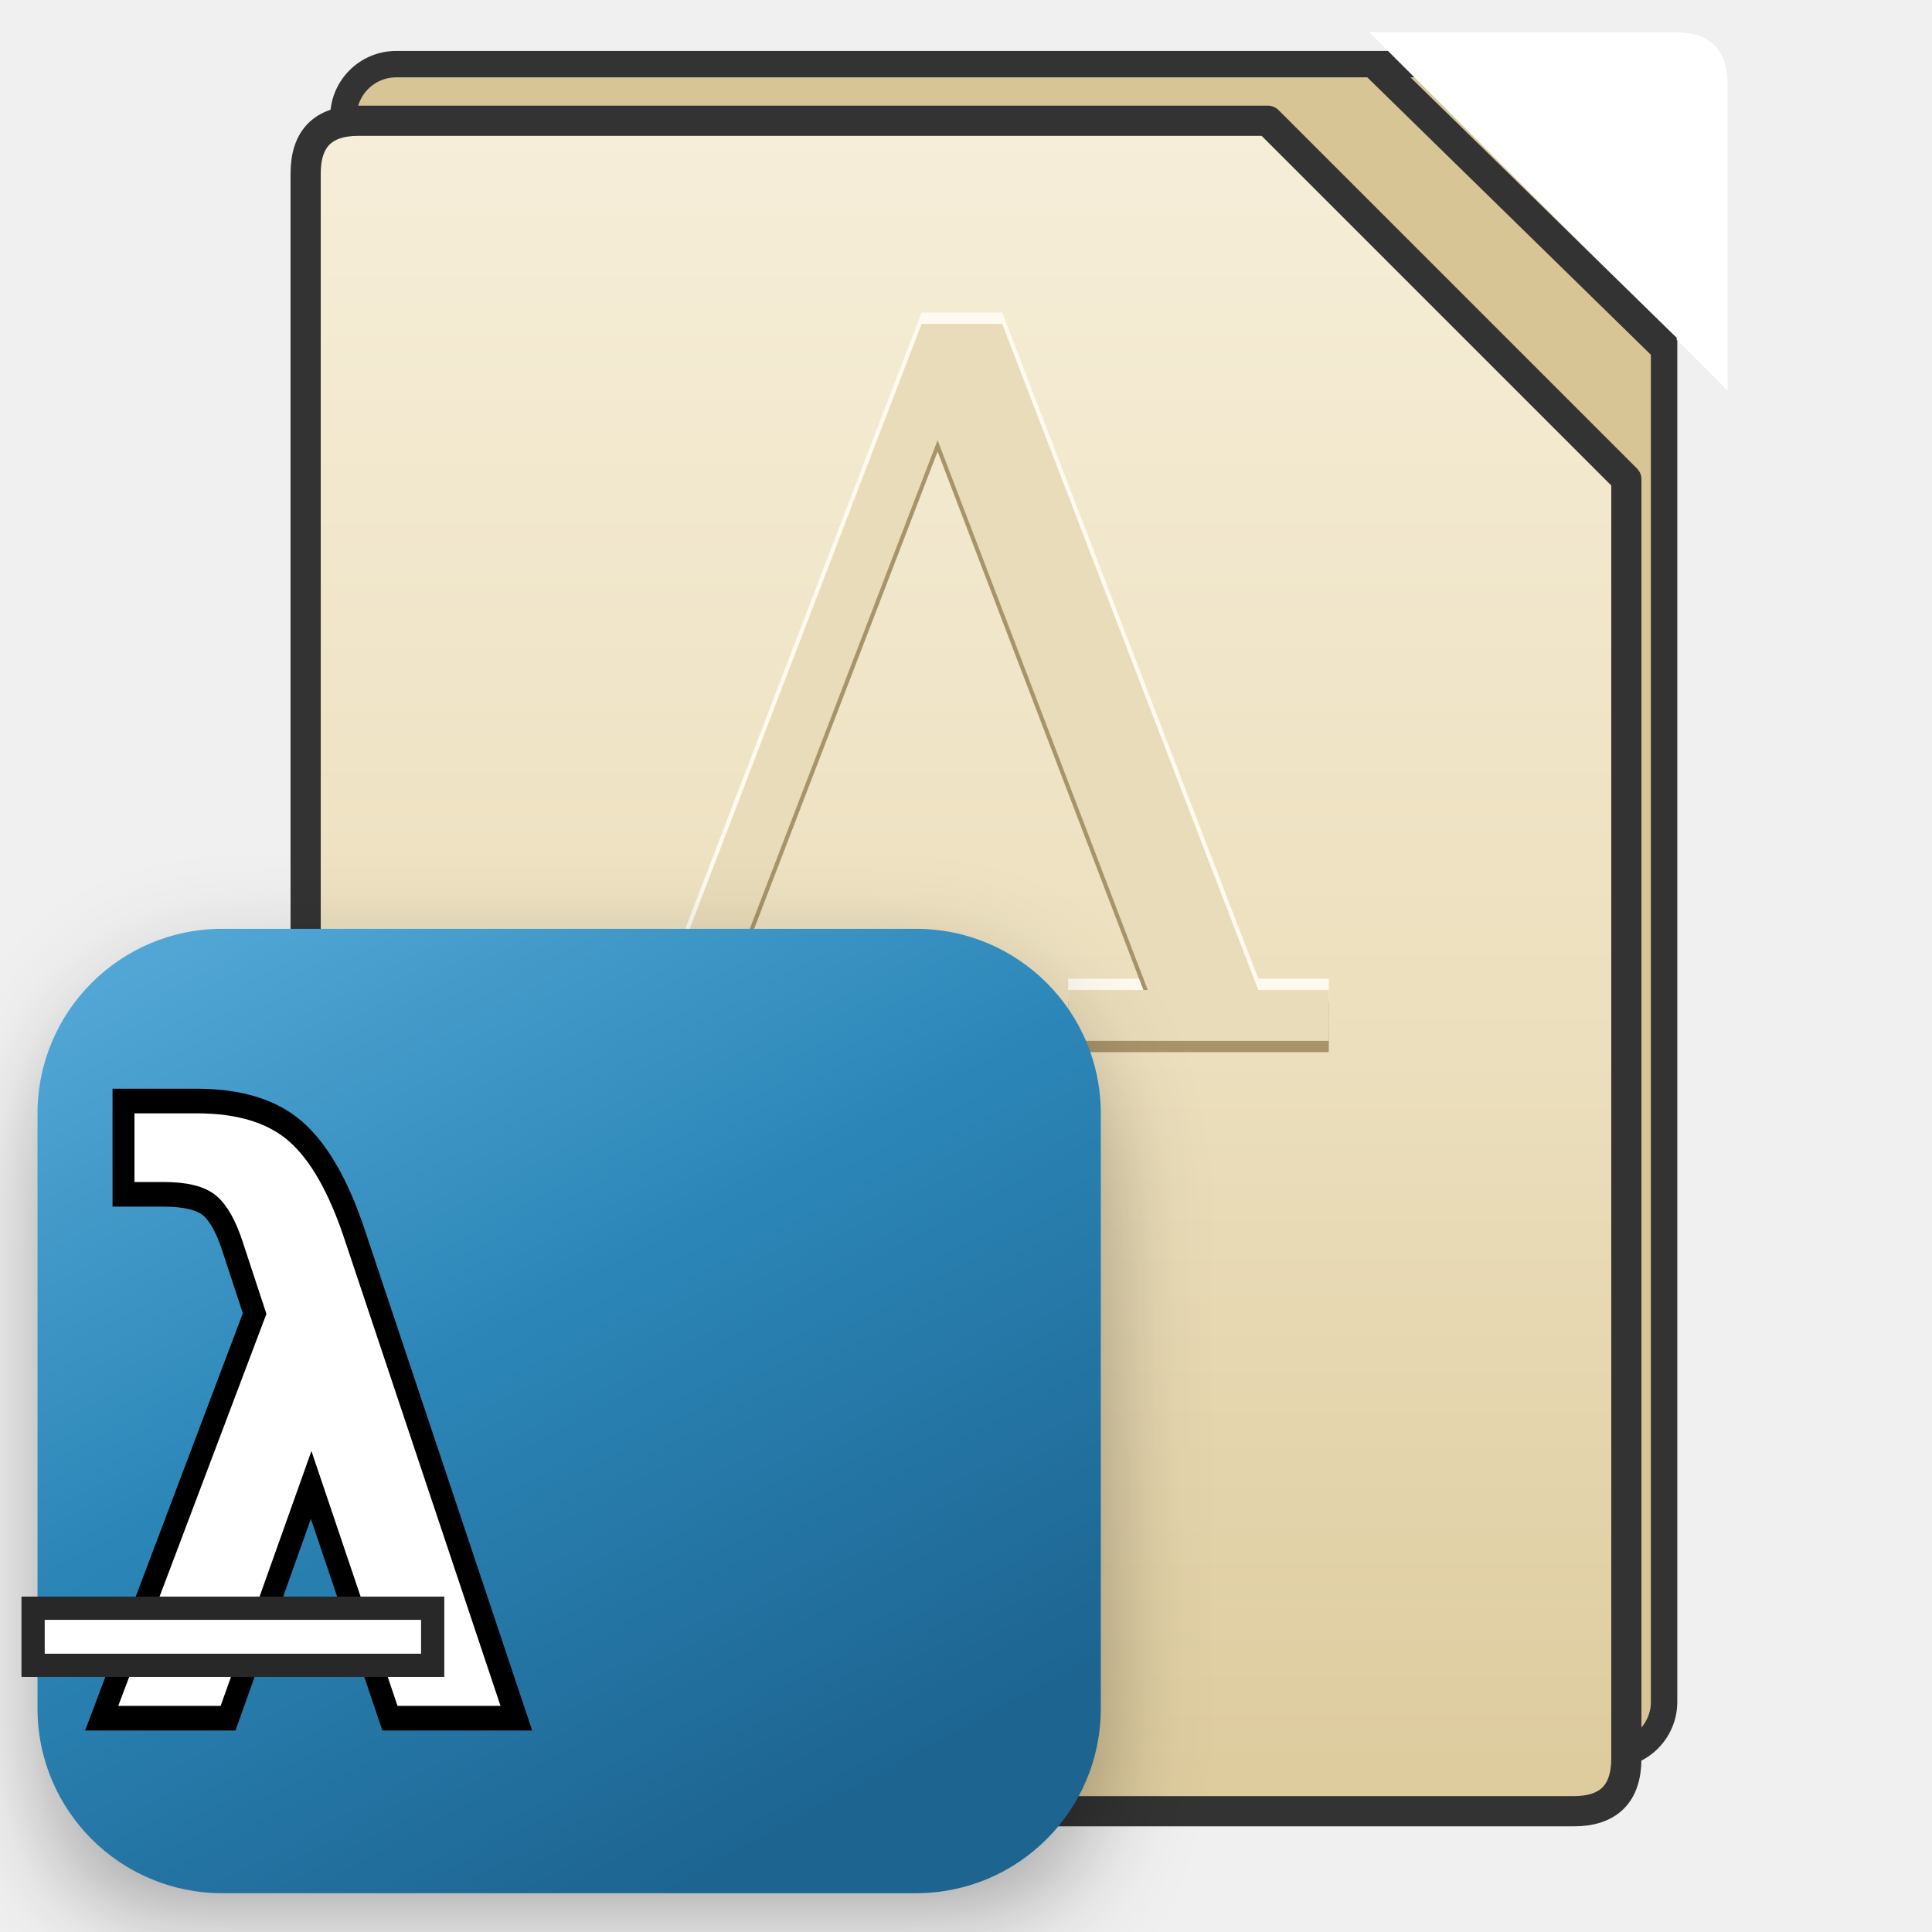
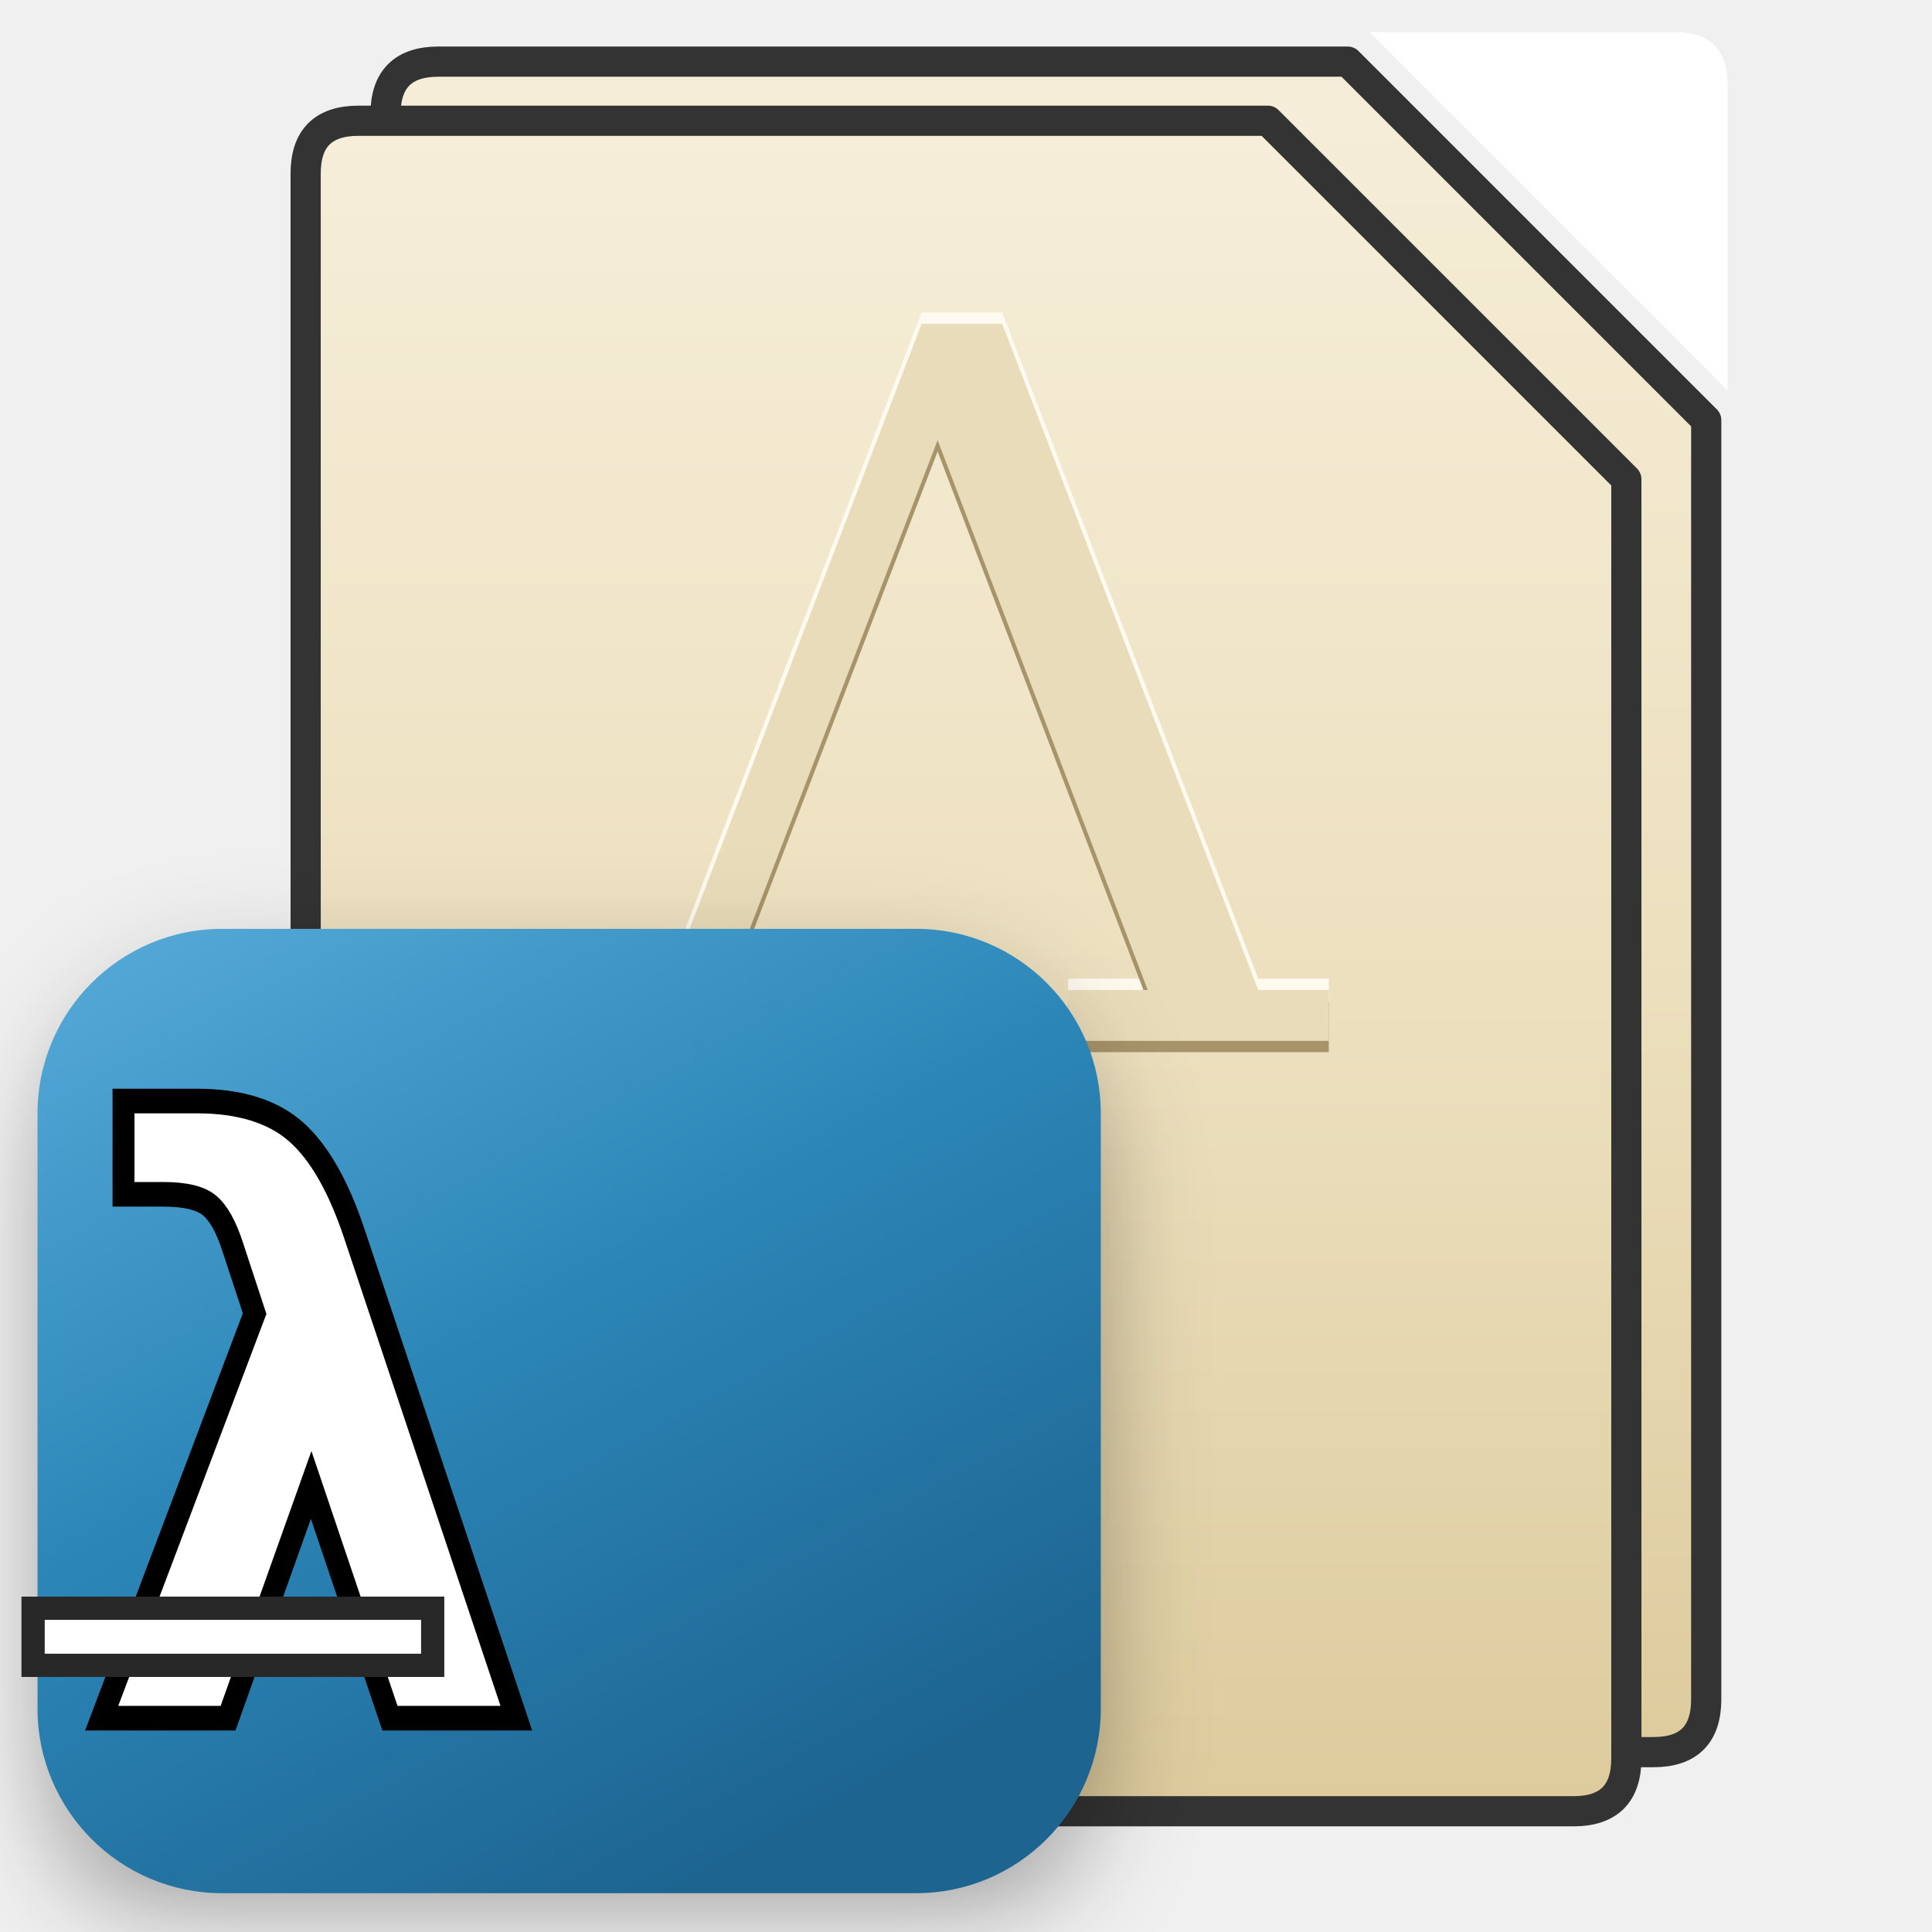
- <svg xmlns="http://www.w3.org/2000/svg" width="1024" height="1024" viewBox="0 0 1024 1024" version="1.1" id="svg20">
+ <svg xmlns="http://www.w3.org/2000/svg" xmlns:xlink="http://www.w3.org/1999/xlink" width="1024" height="1024" viewBox="0 0 1024 1024" version="1.1" id="svg20">
  <defs id="defs7">
    <linearGradient id="bodyGrad" x1="0" y1="0" x2="0" y2="1">
      <stop offset="0" stop-color="#f6eed9" id="stop1" />
      <stop offset="0.55" stop-color="#ecdfbd" id="stop2" />
      <stop offset="1" stop-color="#ddcb9d" id="stop3" />
    </linearGradient>
    <linearGradient id="badgeGrad" x1="98.871" y1="689.786" x2="303.804" y2="1031.341" gradientTransform="matrix(1.64997,0,0,1.496466,-143.2458,-539.9423)" gradientUnits="userSpaceOnUse">
      <stop offset="0" stop-color="#57abd9" id="stop4" />
      <stop offset="0.5" stop-color="#2b86b7" id="stop5" />
      <stop offset="1" stop-color="#1d6491" id="stop6" />
    </linearGradient>
    <clipPath id="pageClip">
      <path d="M 190,64 H 672 L 862,254 V 932 Q 862,960 834,960 H 190 Q 162,960 162,932 V 92 Q 162,64 190,64 Z" id="path6" />
    </clipPath>
    <clipPath id="badgeClip">
      <rect x="110" y="620" width="380" height="307" rx="66" id="rect6" />
    </clipPath>
    <filter id="soft" x="-0.543" y="-inf" width="2.087" height="inf">
      <feGaussianBlur stdDeviation="10" id="feGaussianBlur6" />
    </filter>
    <filter id="soft18" x="-0.114" y="-0.141" width="1.227" height="1.281">
      <feGaussianBlur stdDeviation="18" id="feGaussianBlur7" />
    </filter>
+     <linearGradient xlink:href="#bodyGrad" id="linearGradient41" x1="173.805" y1="49.619" x2="173.805" y2="857.698" gradientTransform="matrix(0.8860518,0,0,1.128602,42.33333,-31.33333)" gradientUnits="userSpaceOnUse" />
  </defs>
  <style id="style7">
    .text { font-family: "PT Sans", "PTSans", Arial, Helvetica, sans-serif; font-weight: 700; }
  </style>
-   <rect x="182" y="34" width="700" height="896" rx="28" fill="#d8c596" stroke="#333" stroke-width="14" stroke-linejoin="round" id="rect7" />
+   <path d="m 232.333,32.667 h 482 l 190,190 v 678 q 0,28 -28,28 h -644 q -28,0 -28,-28 V 60.667 q 0,-28 28,-28 z" fill="url(#bodyGrad)" stroke="#333333" stroke-width="16" stroke-linecap="round" stroke-linejoin="round" id="path41" style="fill:url(#linearGradient41)" />
  <path d="M 190,64 H 672 L 862,254 V 932 Q 862,960 834,960 H 190 Q 162,960 162,932 V 92 Q 162,64 190,64 Z" fill="url(#bodyGrad)" stroke="#333" stroke-width="16" stroke-linecap="round" stroke-linejoin="round" id="path7" />
  <path d="M 915.667,207 V 45 q 0,-28 -28,-28 h -162 z" fill="#e2d2aa" stroke="#333333" stroke-width="16" stroke-linecap="round" stroke-linejoin="round" id="path10" style="fill:#ffffff;fill-opacity:1;stroke:none" />
  <g transform="translate(0,-84.33333)" id="g12">
    <g transform="matrix(5.21217,0,0,5.21217,322.81,630)" id="g11">
      <path d="M 54.78,-5.17 33.41,-61.08 11.92,-5.17 h 8 V 0 H -0.59 v -5.17 h 6.4 l 25.97,-67.74 h 8.2 l 26.04,67.74 h 7.17 V 0 h -26.5 v -5.17 z" fill="#fffaf0" id="path11" />
    </g>
  </g>
  <g transform="translate(0,-72.33333)" id="g14">
    <g transform="matrix(5.21217,0,0,5.21217,322.81,630)" id="g13">
      <path d="M 54.78,-5.17 33.41,-61.08 11.92,-5.17 h 8 V 0 H -0.59 v -5.17 h 6.4 l 25.97,-67.74 h 8.2 l 26.04,67.74 h 7.17 V 0 h -26.5 v -5.17 z" fill="#a8946a" id="path12" />
    </g>
  </g>
  <g transform="translate(0,-78.33333)" id="g16">
    <g transform="matrix(5.21217,0,0,5.21217,322.81,630)" id="g15">
      <path d="M 54.78,-5.17 33.41,-61.08 11.92,-5.17 h 8 V 0 H -0.59 v -5.17 h 6.4 l 25.97,-67.74 h 8.2 l 26.04,67.74 h 7.17 V 0 h -26.5 v -5.17 z" fill="#e9dcba" id="path14" />
    </g>
  </g>
  <rect x="110" y="636" width="380" height="307" rx="66" fill="#000000" opacity="0.32" filter="url(#soft18)" id="rect16" transform="matrix(1.483042,0,0,1.664905,-143.2458,-539.9423)" />
  <rect x="19.889" y="492.299" width="563.556" height="511.126" rx="97.881" fill="url(#badgeGrad)" id="rect17" style="fill:url(#badgeGrad);stroke-width:1.571" />
  <g transform="matrix(1.825999,0,0,2.049919,42.45132,910.6682)" id="g19" style="stroke:#000000;stroke-width:6.364;stroke-dasharray:none;stroke-opacity:1">
    <path d="m 50.66,-104.61 -6.36,-17.22 q -2.86,-7.88 -6.73,-10.73 -3.84,-2.89 -13.49,-2.89 H 12.6 v -24.12 h 21.23 q 18.67,0 28.78,7.91 10.1,7.91 17.06,26.55 L 126.62,0 H 89.94 L 67.07,-60.31 42.95,0 H 6.27 Z" fill="#ffffff" id="path18" style="stroke:#000000;stroke-width:6.364;stroke-dasharray:none;stroke-opacity:1" />
    <text xml:space="preserve" style="font-size:244.377px;line-height:1.25;font-family:Monaco;-inkscape-font-specification:Monaco;text-align:center;text-anchor:middle;stroke-width:6.364;stroke-dasharray:none" x="200.707" y="-52.117" id="text41" transform="scale(1.059542,0.9438044)">
      <tspan id="tspan41" style="font-style:normal;font-variant:normal;font-weight:normal;font-stretch:normal;font-size:244.377px;font-family:'PT Sans Caption';-inkscape-font-specification:'PT Sans Caption';fill:#ffffff;fill-opacity:1;stroke:#282828;stroke-width:6.364;stroke-dasharray:none;stroke-opacity:1" x="200.707" y="-52.117">_</tspan>
    </text>
  </g>
  <g clip-path="url(#badgeClip)" id="g20" transform="matrix(1.483042,0,0,1.664905,-143.2458,-539.9423)">
    <line x1="341" y1="835" x2="433" y2="835" stroke="#cfeaff" stroke-width="52" stroke-linecap="round" opacity="0.6" filter="url(#soft)" id="line19" />
  </g>
-   <path style="fill:none;stroke:#333333;stroke-width:16;stroke-linecap:butt;stroke-linejoin:miter;stroke-dasharray:none;stroke-opacity:1" d="M 730,35 883.333,185" id="path20" />
</svg>
